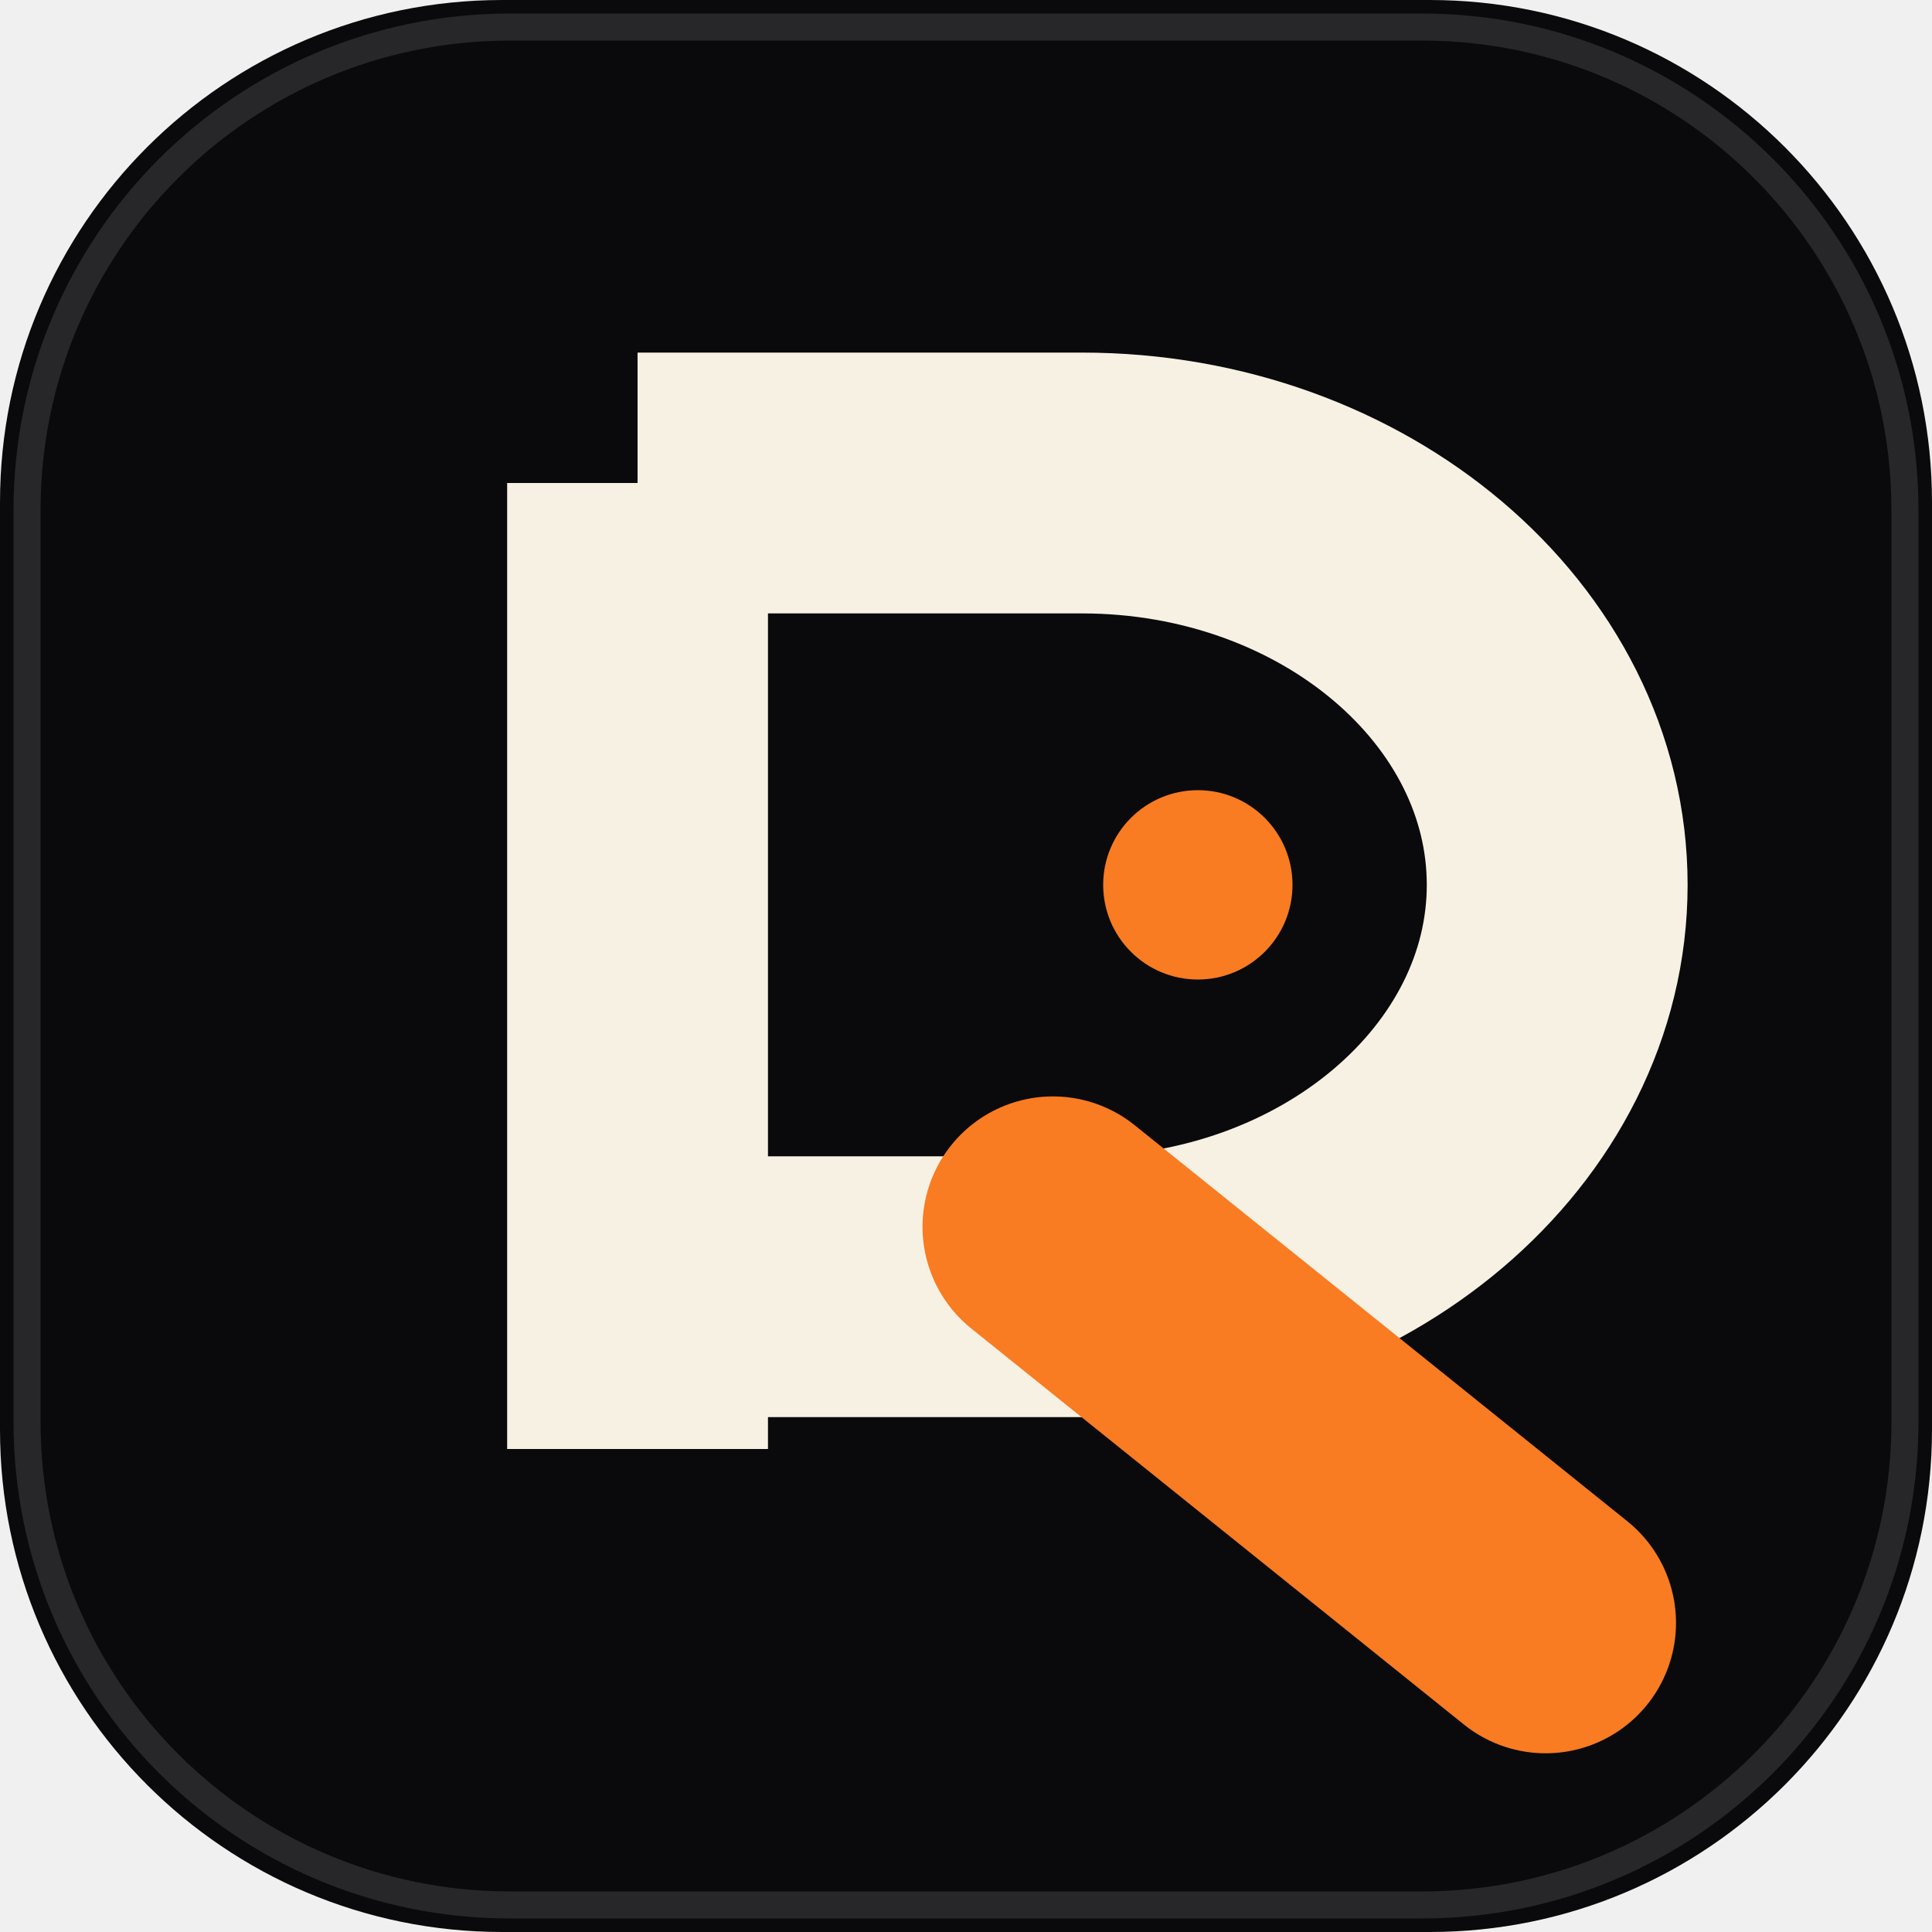
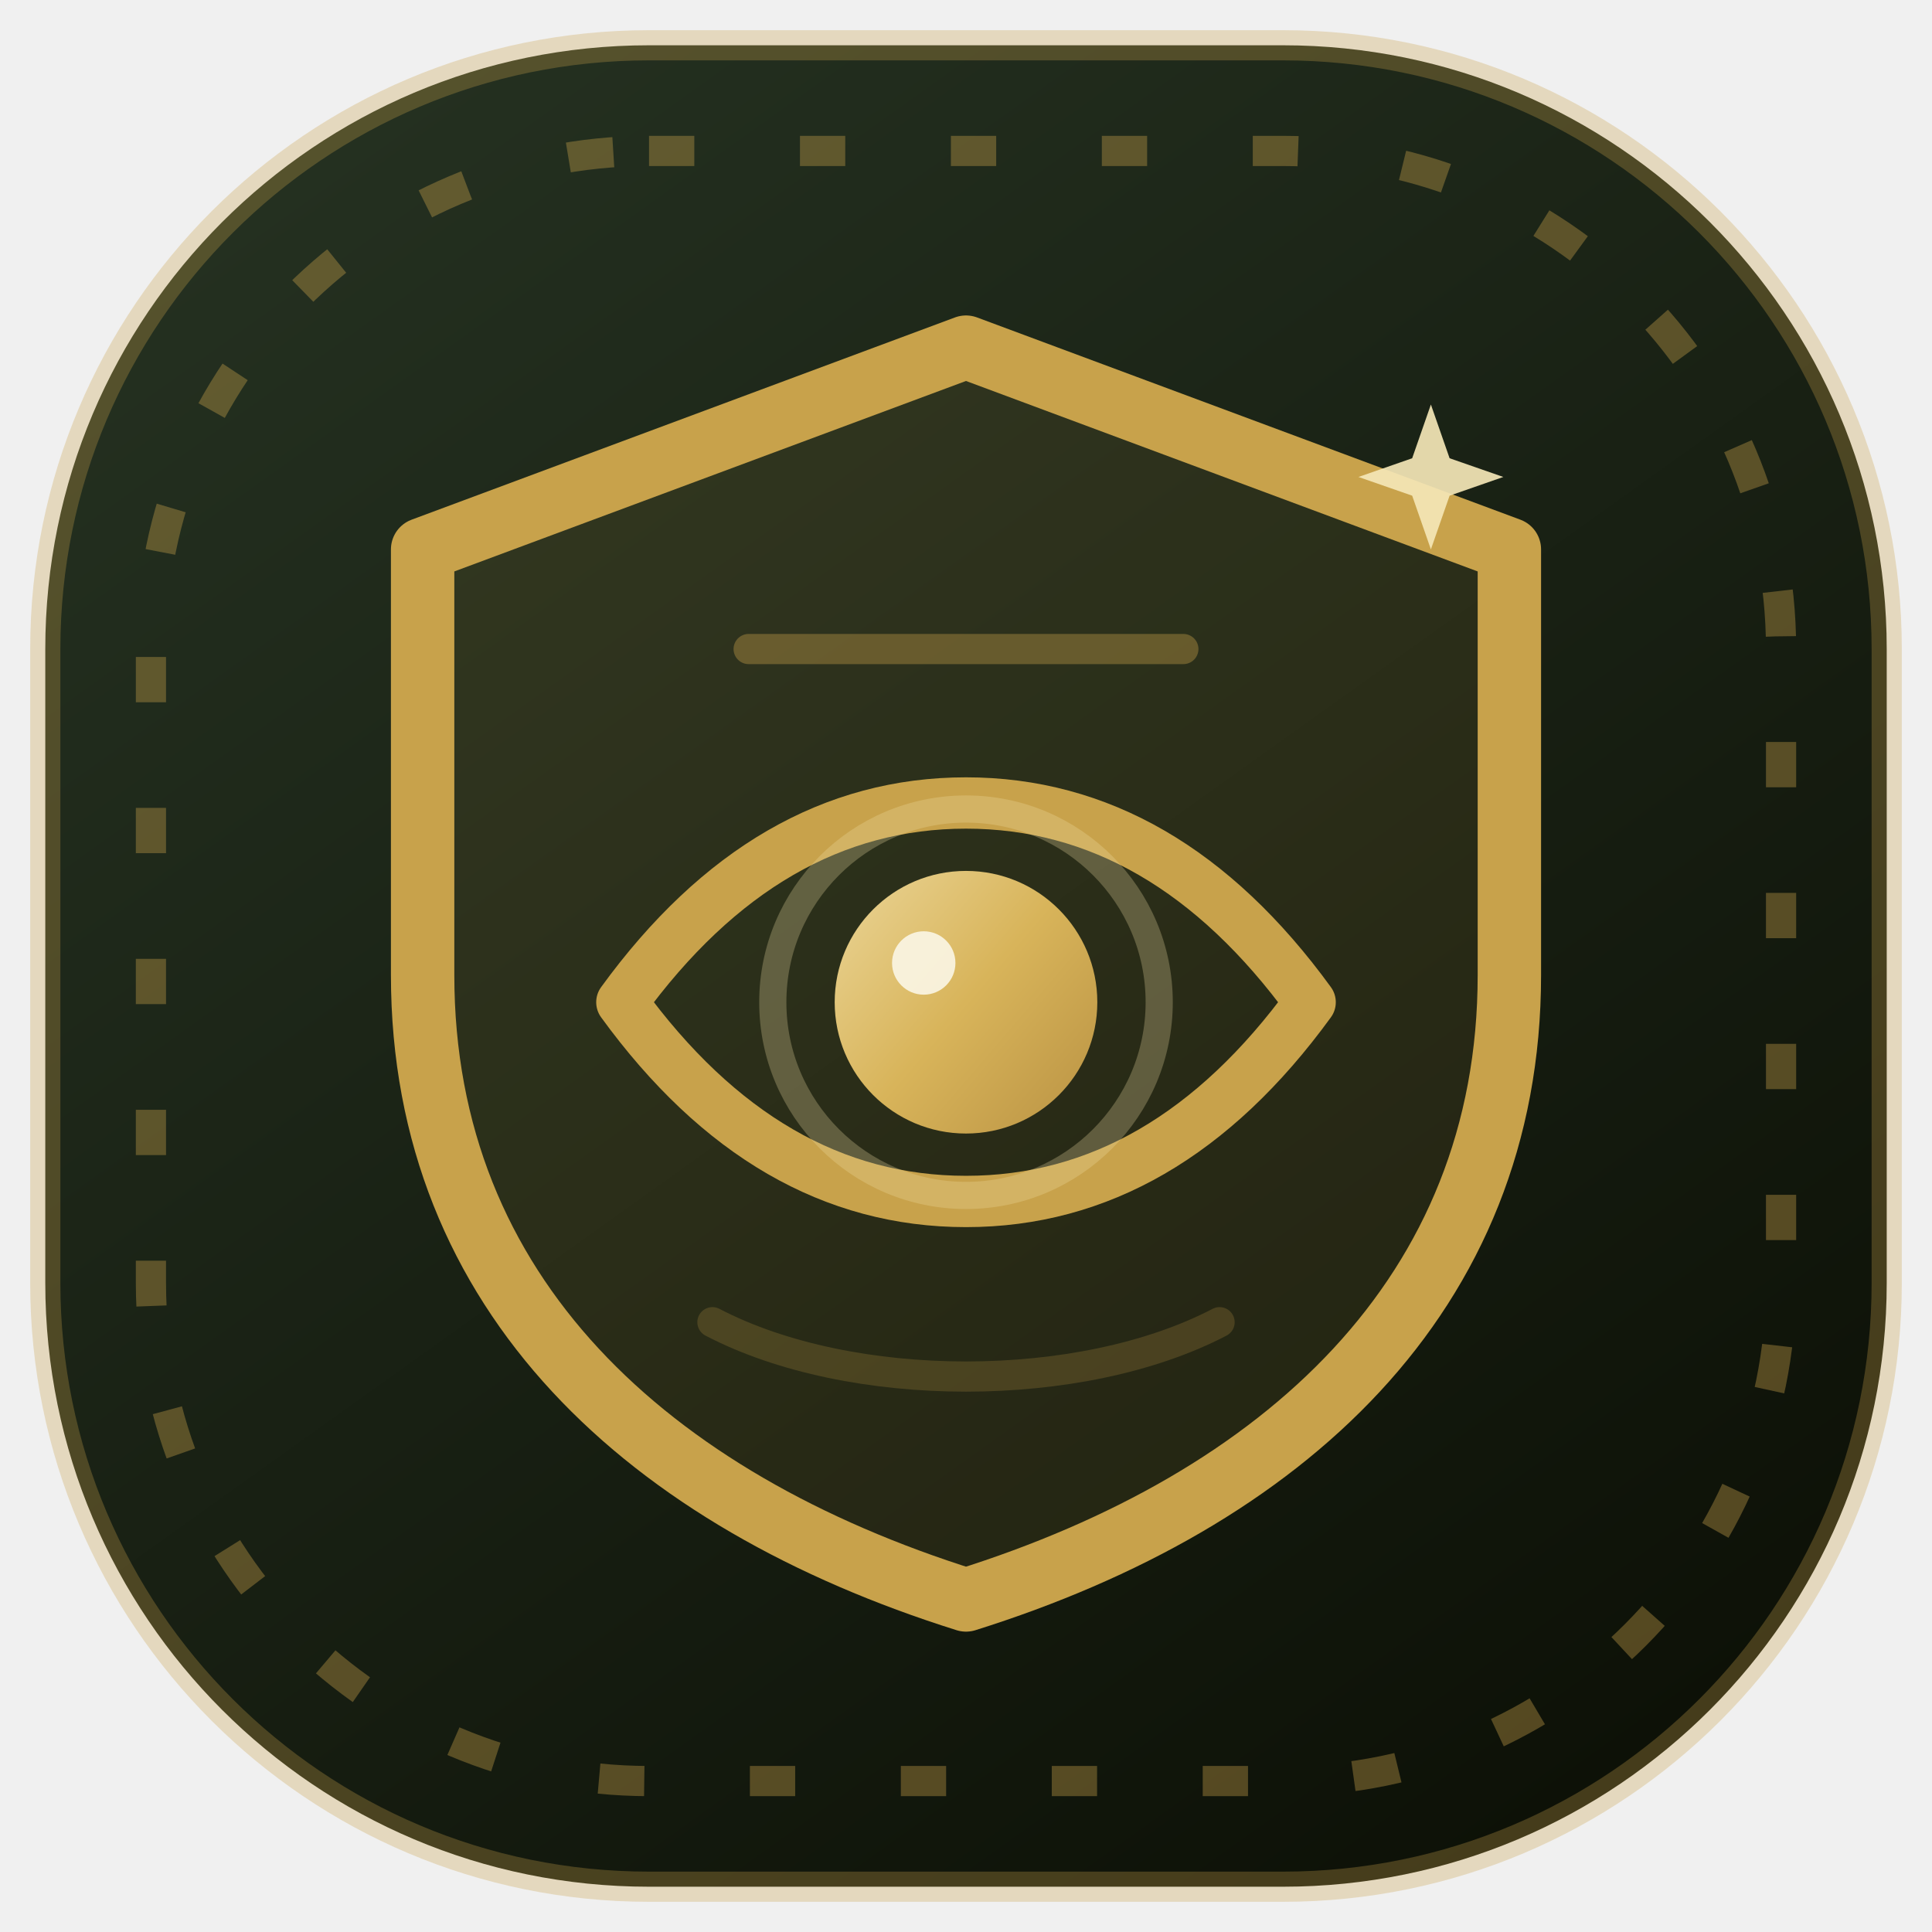
- <svg xmlns="http://www.w3.org/2000/svg" viewBox="0 0 100 100" width="100" height="100" role="img" aria-label="RAQiB mark">
-   <rect x="0" y="0" width="100" height="100" rx="26" fill="#0A0A0C" />
-   <rect x="1.4" y="1.4" width="97.2" height="97.2" rx="25" fill="none" stroke="#ffffff" stroke-opacity="0.12" stroke-width="1.4" />
-   <path d="M33 25v50" stroke="#F7F1E3" stroke-width="13.5" />
-   <path d="M33 25h23c13.6 0 24.6 9.4 24.6 20.8S69.6 66.6 56 66.6H33" fill="none" stroke="#F7F1E3" stroke-width="13.5" stroke-linejoin="round" />
-   <circle cx="62" cy="45.8" r="4.9" fill="#F97B22" />
-   <path d="M54.5 63.5 80 84" stroke="#F97B22" stroke-width="13.5" stroke-linecap="round" />
+ <svg xmlns="http://www.w3.org/2000/svg" width="512" height="512" viewBox="0 0 64 64" fill="none" role="img" aria-label="رقيب — RAQiB">
+   <defs>
+     <linearGradient id="t" x1="12" y1="4" x2="52" y2="60" gradientUnits="userSpaceOnUse">
+       <stop stop-color="#243020" />
+       <stop offset="1" stop-color="#0d1107" />
+     </linearGradient>
+     <linearGradient id="i" x1="26" y1="26" x2="40" y2="38" gradientUnits="userSpaceOnUse">
+       <stop stop-color="#f4e6b6" />
+       <stop offset=".5" stop-color="#d8b45a" />
+       <stop offset="1" stop-color="#aa8137" />
+     </linearGradient>
+     <radialGradient id="s" cx="0.5" cy="0" r="1" gradientTransform="translate(32 2) scale(34 26)">
+       <stop stop-color="#ffffff" stop-opacity=".14" />
+       <stop offset="1" stop-color="#ffffff" stop-opacity="0" />
+     </radialGradient>
+   </defs>
+   <rect x="1.5" y="1.5" width="61" height="61" rx="20" fill="url(#t)" />
+   <rect x="1.5" y="1.5" width="61" height="61" rx="20" fill="url(#s)" />
+   <rect x="1.5" y="1.5" width="61" height="61" rx="20" stroke="rgba(200,162,75,0.30)" />
+   <rect x="5" y="5" width="54" height="54" rx="16.5" fill="none" stroke="#c8a24b" stroke-opacity=".38" stroke-width="1" stroke-dasharray="1.5 3.5" />
+   <path d="M32 11.5 50 18.2v14.1c0 10.6-7.5 17.4-18 20.7-10.5-3.3-18-10.1-18-20.7V18.2Z" fill="rgba(200,162,75,0.10)" stroke="#c8a24b" stroke-width="2.1" stroke-linejoin="round" />
+   <path d="M24.8 21.5h14.4" stroke="#c8a24b" stroke-opacity=".38" stroke-width="1" stroke-linecap="round" />
+   <path d="M23.6 43.8c4.6 2.4 12.2 2.4 16.8 0" stroke="#c8a24b" stroke-opacity=".22" stroke-width="1" stroke-linecap="round" />
+   <path d="M20.6 33.2c3.2-4.4 7-6.6 11.4-6.6s8.2 2.2 11.4 6.6c-3.2 4.4-7 6.6-11.4 6.6s-8.2-2.2-11.4-6.6Z" fill="none" stroke="#c8a24b" stroke-width="1.7" stroke-linecap="round" stroke-linejoin="round" />
+   <circle cx="32" cy="33.2" r="4.35" fill="url(#i)" />
+   <circle cx="30.6" cy="31.9" r="1.05" fill="#fbf6e6" fill-opacity=".9" />
+   <circle cx="32" cy="33.2" r="6.4" fill="none" stroke="#f0dfa6" stroke-opacity=".28" stroke-width=".9" />
+   <path d="M47.4 13.4l.62 1.78 1.78.62-1.78.62-.62 1.78-.62-1.78-1.78-.62 1.78-.62Z" fill="#f4e6b6" fill-opacity=".92" />
</svg>
